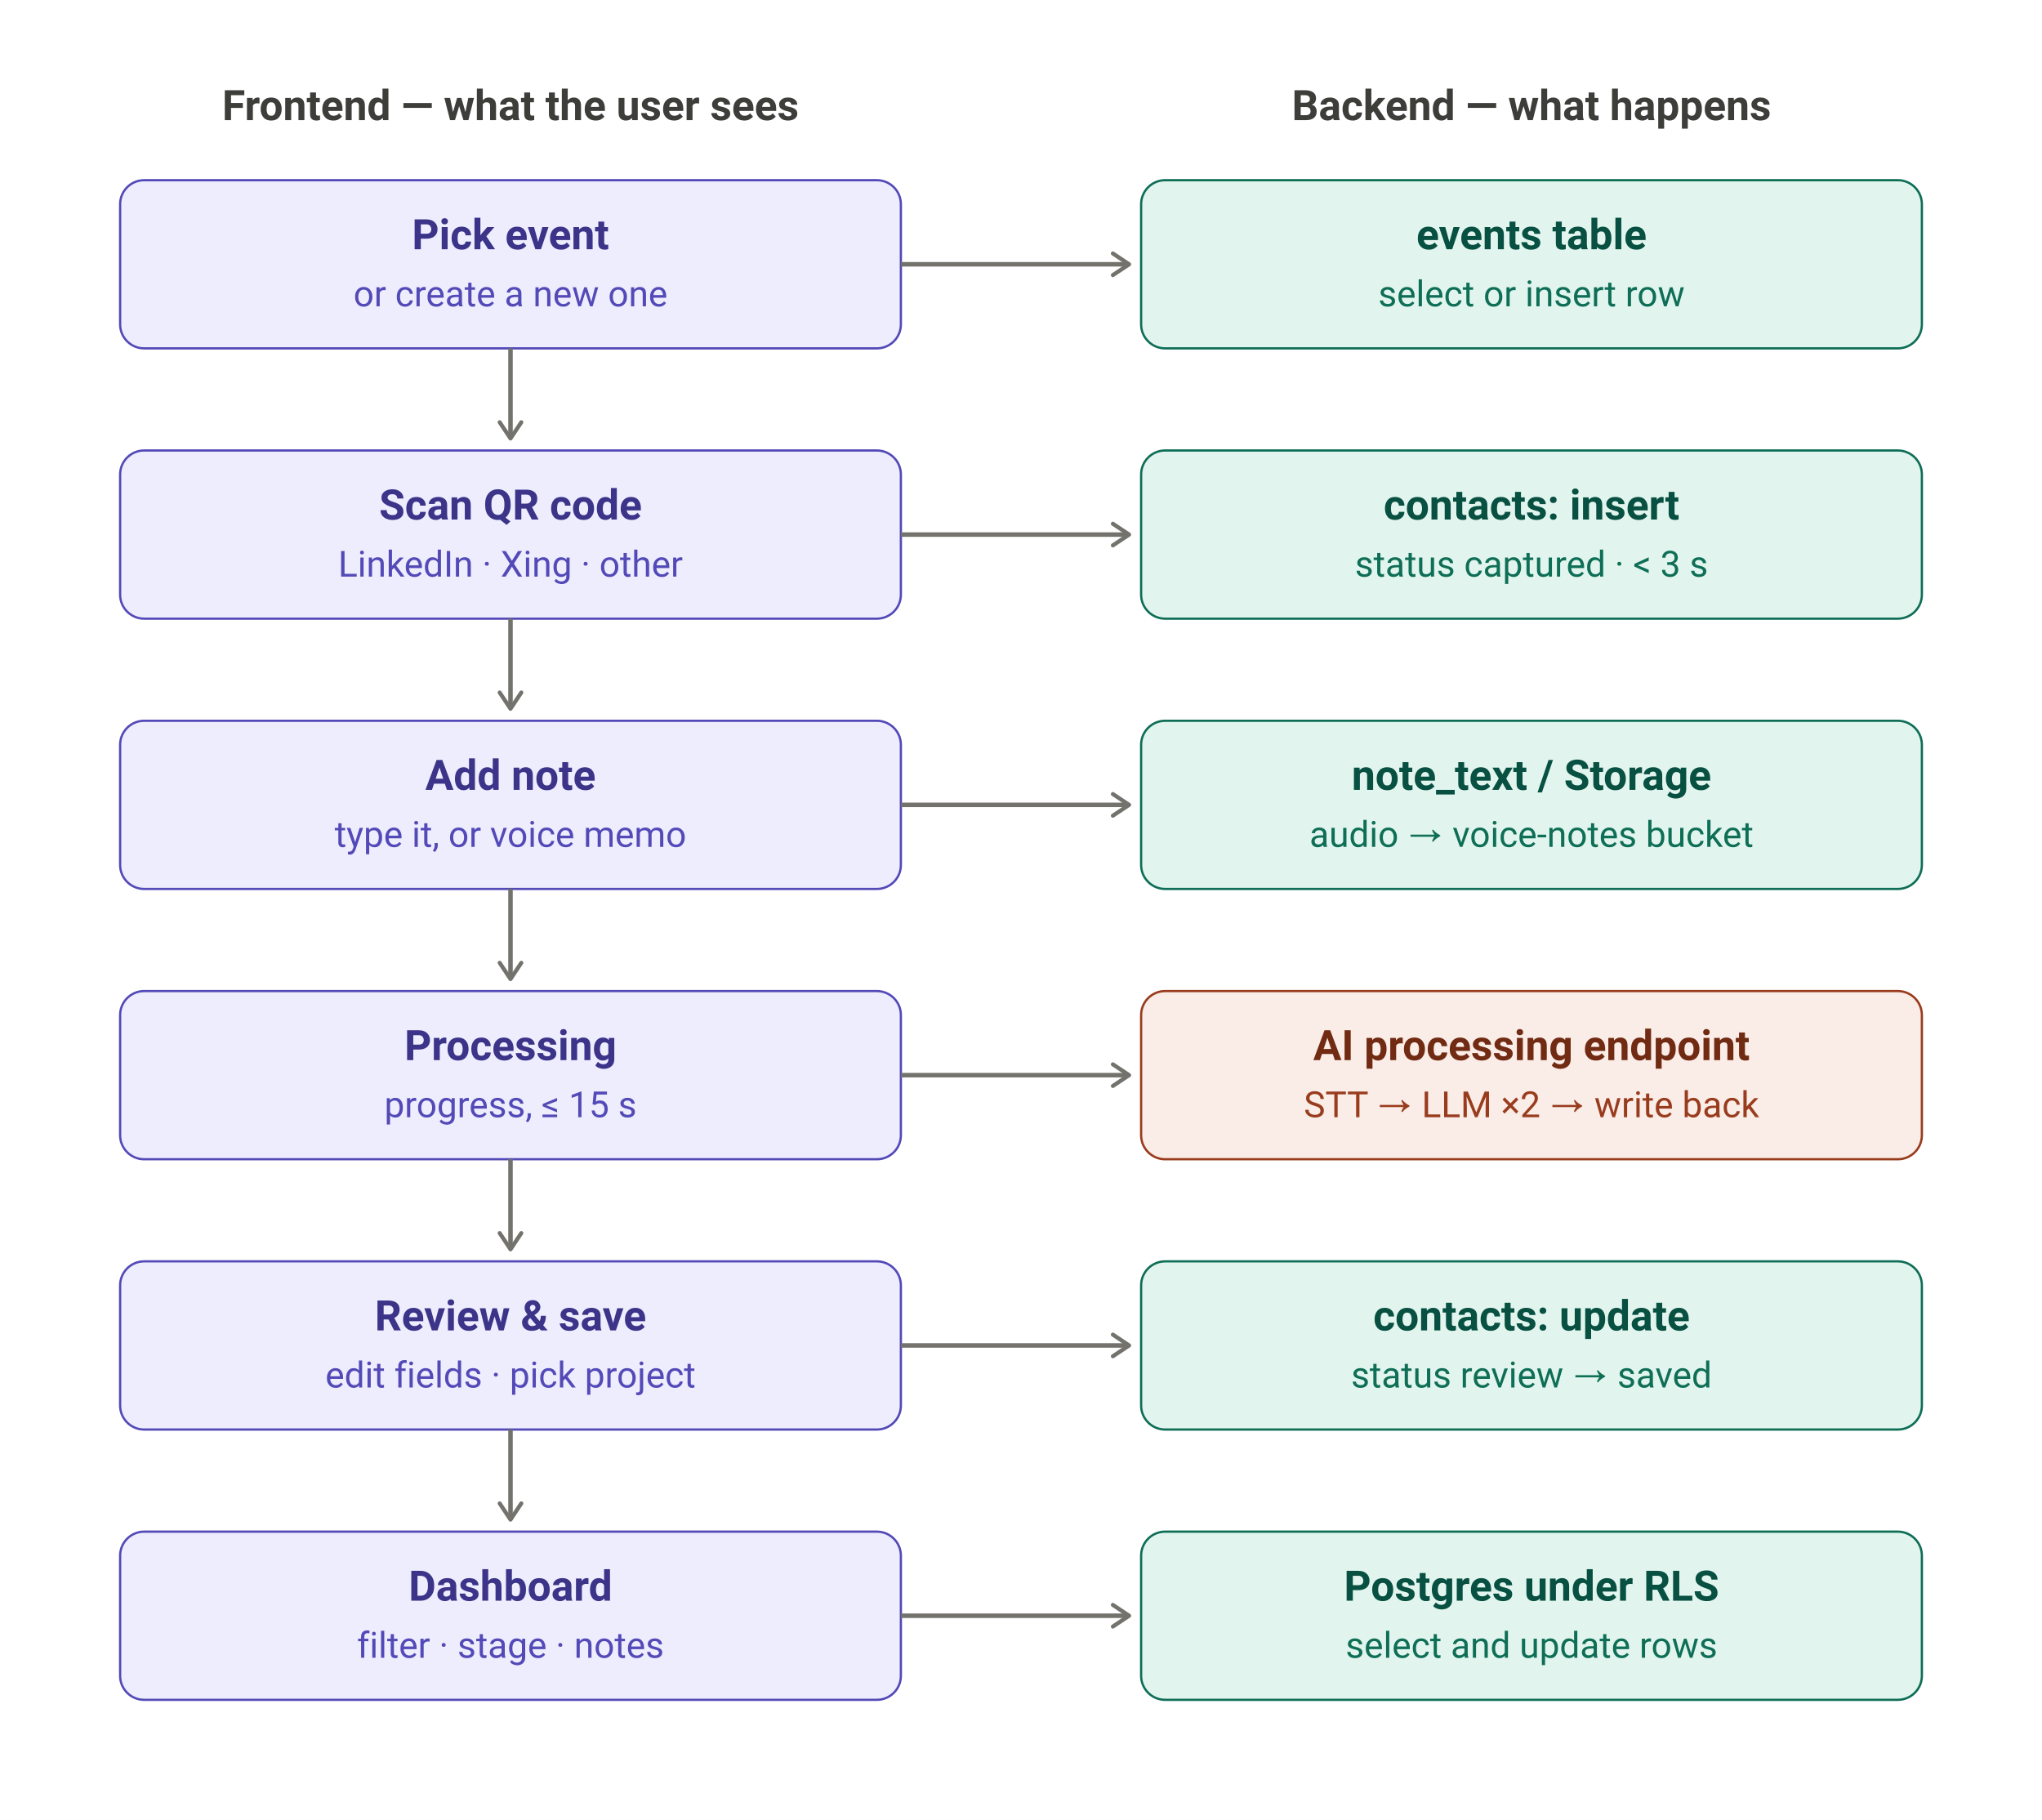
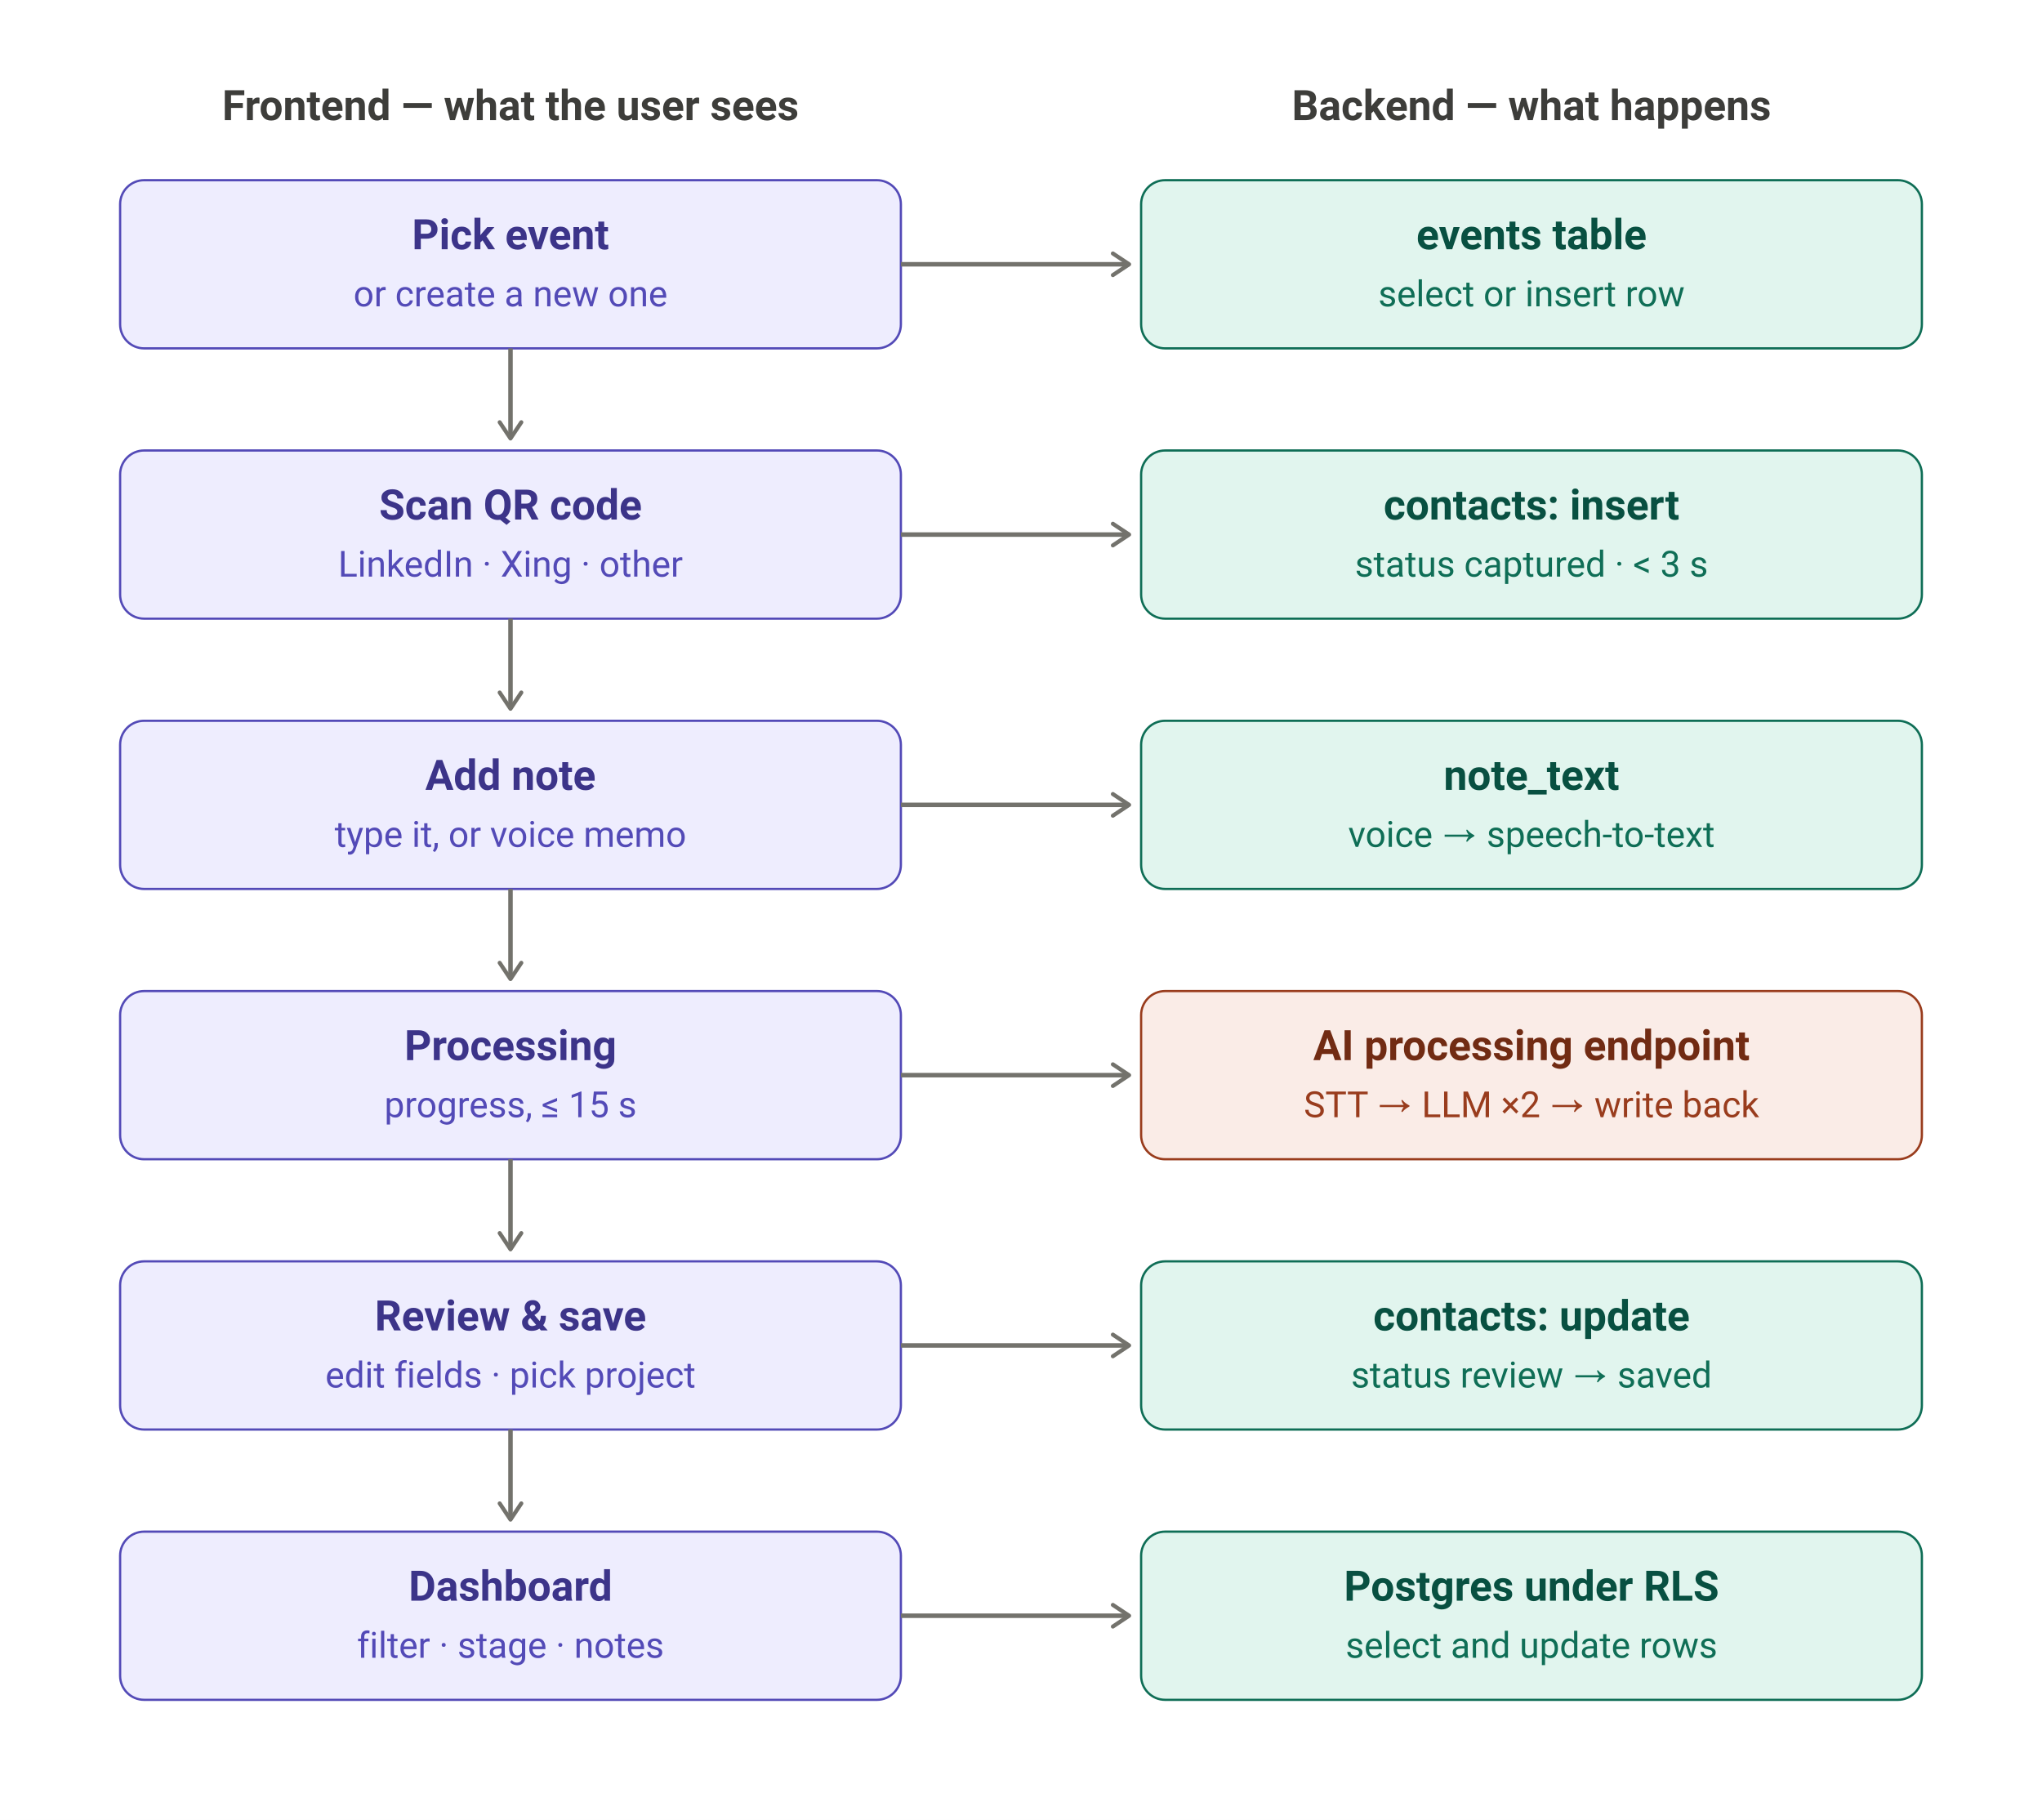
<svg xmlns="http://www.w3.org/2000/svg" width="680" height="606" viewBox="0 0 680 606" role="img" font-family="-apple-system,'Segoe UI',Roboto,Helvetica,Arial,sans-serif">
  <defs>
    <marker id="arrow" viewBox="0 0 10 10" refX="8" refY="5" markerWidth="6" markerHeight="6" orient="auto-start-reverse">
      <path d="M2 1L8 5L2 9" fill="none" stroke="#73726c" stroke-width="1.5" stroke-linecap="round" stroke-linejoin="round" />
    </marker>
  </defs>
  <rect width="680" height="606" fill="#ffffff" />
  <text x="170" y="40" text-anchor="middle" font-size="14" font-weight="600" fill="#3d3d3a">Frontend — what the user sees</text>
  <text x="510" y="40" text-anchor="middle" font-size="14" font-weight="600" fill="#3d3d3a">Backend — what happens</text>
  <rect x="40" y="60" width="260" height="56" rx="8" fill="#EEEDFE" stroke="#534AB7" stroke-width="0.75" />
  <text x="170" y="83" text-anchor="middle" font-size="14" font-weight="600" fill="#3C3489">Pick event</text>
  <text x="170" y="102" text-anchor="middle" font-size="12" fill="#534AB7">or create a new one</text>
  <rect x="380" y="60" width="260" height="56" rx="8" fill="#E1F5EE" stroke="#0F6E56" stroke-width="0.75" />
  <text x="510" y="83" text-anchor="middle" font-size="14" font-weight="600" fill="#085041">events table</text>
  <text x="510" y="102" text-anchor="middle" font-size="12" fill="#0F6E56">select or insert row</text>
  <line x1="300" y1="88" x2="376" y2="88" stroke="#73726c" stroke-width="1.5" marker-end="url(#arrow)" />
  <line x1="170" y1="116" x2="170" y2="146" stroke="#73726c" stroke-width="1.5" marker-end="url(#arrow)" />
  <rect x="40" y="150" width="260" height="56" rx="8" fill="#EEEDFE" stroke="#534AB7" stroke-width="0.75" />
  <text x="170" y="173" text-anchor="middle" font-size="14" font-weight="600" fill="#3C3489">Scan QR code</text>
  <text x="170" y="192" text-anchor="middle" font-size="12" fill="#534AB7">LinkedIn · Xing · other</text>
  <rect x="380" y="150" width="260" height="56" rx="8" fill="#E1F5EE" stroke="#0F6E56" stroke-width="0.75" />
  <text x="510" y="173" text-anchor="middle" font-size="14" font-weight="600" fill="#085041">contacts: insert</text>
  <text x="510" y="192" text-anchor="middle" font-size="12" fill="#0F6E56">status captured · &lt; 3 s</text>
  <line x1="300" y1="178" x2="376" y2="178" stroke="#73726c" stroke-width="1.5" marker-end="url(#arrow)" />
  <line x1="170" y1="206" x2="170" y2="236" stroke="#73726c" stroke-width="1.5" marker-end="url(#arrow)" />
  <rect x="40" y="240" width="260" height="56" rx="8" fill="#EEEDFE" stroke="#534AB7" stroke-width="0.75" />
  <text x="170" y="263" text-anchor="middle" font-size="14" font-weight="600" fill="#3C3489">Add note</text>
  <text x="170" y="282" text-anchor="middle" font-size="12" fill="#534AB7">type it, or voice memo</text>
  <rect x="380" y="240" width="260" height="56" rx="8" fill="#E1F5EE" stroke="#0F6E56" stroke-width="0.75" />
-   <text x="510" y="263" text-anchor="middle" font-size="14" font-weight="600" fill="#085041">note_text / Storage</text>
-   <text x="510" y="282" text-anchor="middle" font-size="12" fill="#0F6E56">audio → voice-notes bucket</text>
+   <text x="510" y="263" text-anchor="middle" font-size="14" font-weight="600" fill="#085041">note_text</text>
+   <text x="510" y="282" text-anchor="middle" font-size="12" fill="#0F6E56">voice → speech-to-text</text>
  <line x1="300" y1="268" x2="376" y2="268" stroke="#73726c" stroke-width="1.5" marker-end="url(#arrow)" />
  <line x1="170" y1="296" x2="170" y2="326" stroke="#73726c" stroke-width="1.5" marker-end="url(#arrow)" />
  <rect x="40" y="330" width="260" height="56" rx="8" fill="#EEEDFE" stroke="#534AB7" stroke-width="0.75" />
  <text x="170" y="353" text-anchor="middle" font-size="14" font-weight="600" fill="#3C3489">Processing</text>
  <text x="170" y="372" text-anchor="middle" font-size="12" fill="#534AB7">progress, ≤ 15 s</text>
  <rect x="380" y="330" width="260" height="56" rx="8" fill="#FAECE7" stroke="#993C1D" stroke-width="0.75" />
  <text x="510" y="353" text-anchor="middle" font-size="14" font-weight="600" fill="#712B13">AI processing endpoint</text>
  <text x="510" y="372" text-anchor="middle" font-size="12" fill="#993C1D">STT → LLM ×2 → write back</text>
  <line x1="300" y1="358" x2="376" y2="358" stroke="#73726c" stroke-width="1.5" marker-end="url(#arrow)" />
  <line x1="170" y1="386" x2="170" y2="416" stroke="#73726c" stroke-width="1.5" marker-end="url(#arrow)" />
  <rect x="40" y="420" width="260" height="56" rx="8" fill="#EEEDFE" stroke="#534AB7" stroke-width="0.75" />
  <text x="170" y="443" text-anchor="middle" font-size="14" font-weight="600" fill="#3C3489">Review &amp; save</text>
  <text x="170" y="462" text-anchor="middle" font-size="12" fill="#534AB7">edit fields · pick project</text>
  <rect x="380" y="420" width="260" height="56" rx="8" fill="#E1F5EE" stroke="#0F6E56" stroke-width="0.75" />
  <text x="510" y="443" text-anchor="middle" font-size="14" font-weight="600" fill="#085041">contacts: update</text>
  <text x="510" y="462" text-anchor="middle" font-size="12" fill="#0F6E56">status review → saved</text>
  <line x1="300" y1="448" x2="376" y2="448" stroke="#73726c" stroke-width="1.5" marker-end="url(#arrow)" />
  <line x1="170" y1="476" x2="170" y2="506" stroke="#73726c" stroke-width="1.5" marker-end="url(#arrow)" />
  <rect x="40" y="510" width="260" height="56" rx="8" fill="#EEEDFE" stroke="#534AB7" stroke-width="0.75" />
  <text x="170" y="533" text-anchor="middle" font-size="14" font-weight="600" fill="#3C3489">Dashboard</text>
  <text x="170" y="552" text-anchor="middle" font-size="12" fill="#534AB7">filter · stage · notes</text>
  <rect x="380" y="510" width="260" height="56" rx="8" fill="#E1F5EE" stroke="#0F6E56" stroke-width="0.75" />
  <text x="510" y="533" text-anchor="middle" font-size="14" font-weight="600" fill="#085041">Postgres under RLS</text>
  <text x="510" y="552" text-anchor="middle" font-size="12" fill="#0F6E56">select and update rows</text>
  <line x1="300" y1="538" x2="376" y2="538" stroke="#73726c" stroke-width="1.5" marker-end="url(#arrow)" />
</svg>
